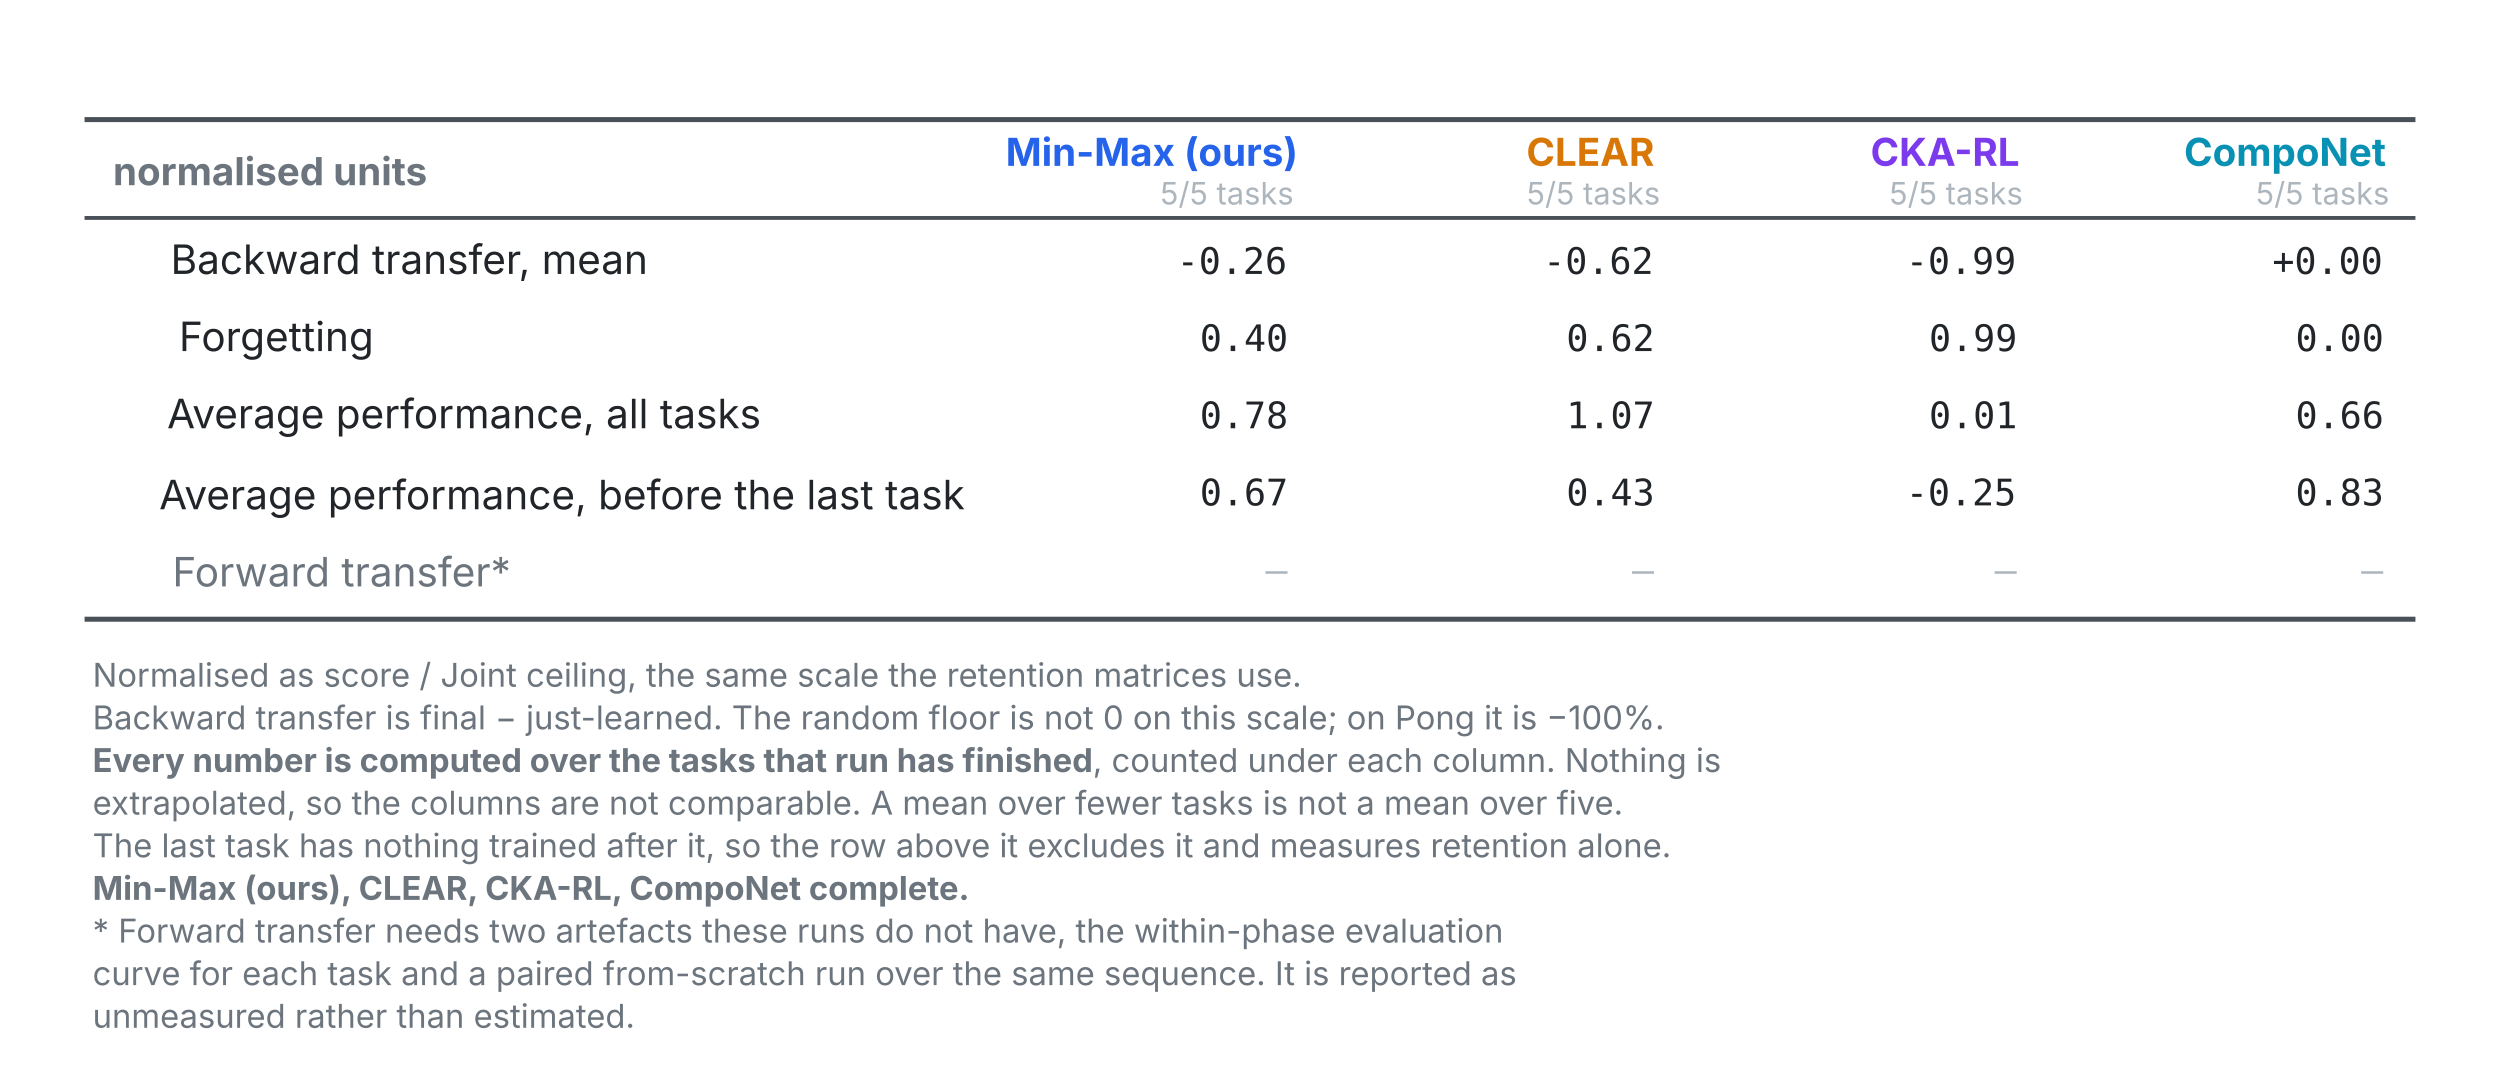
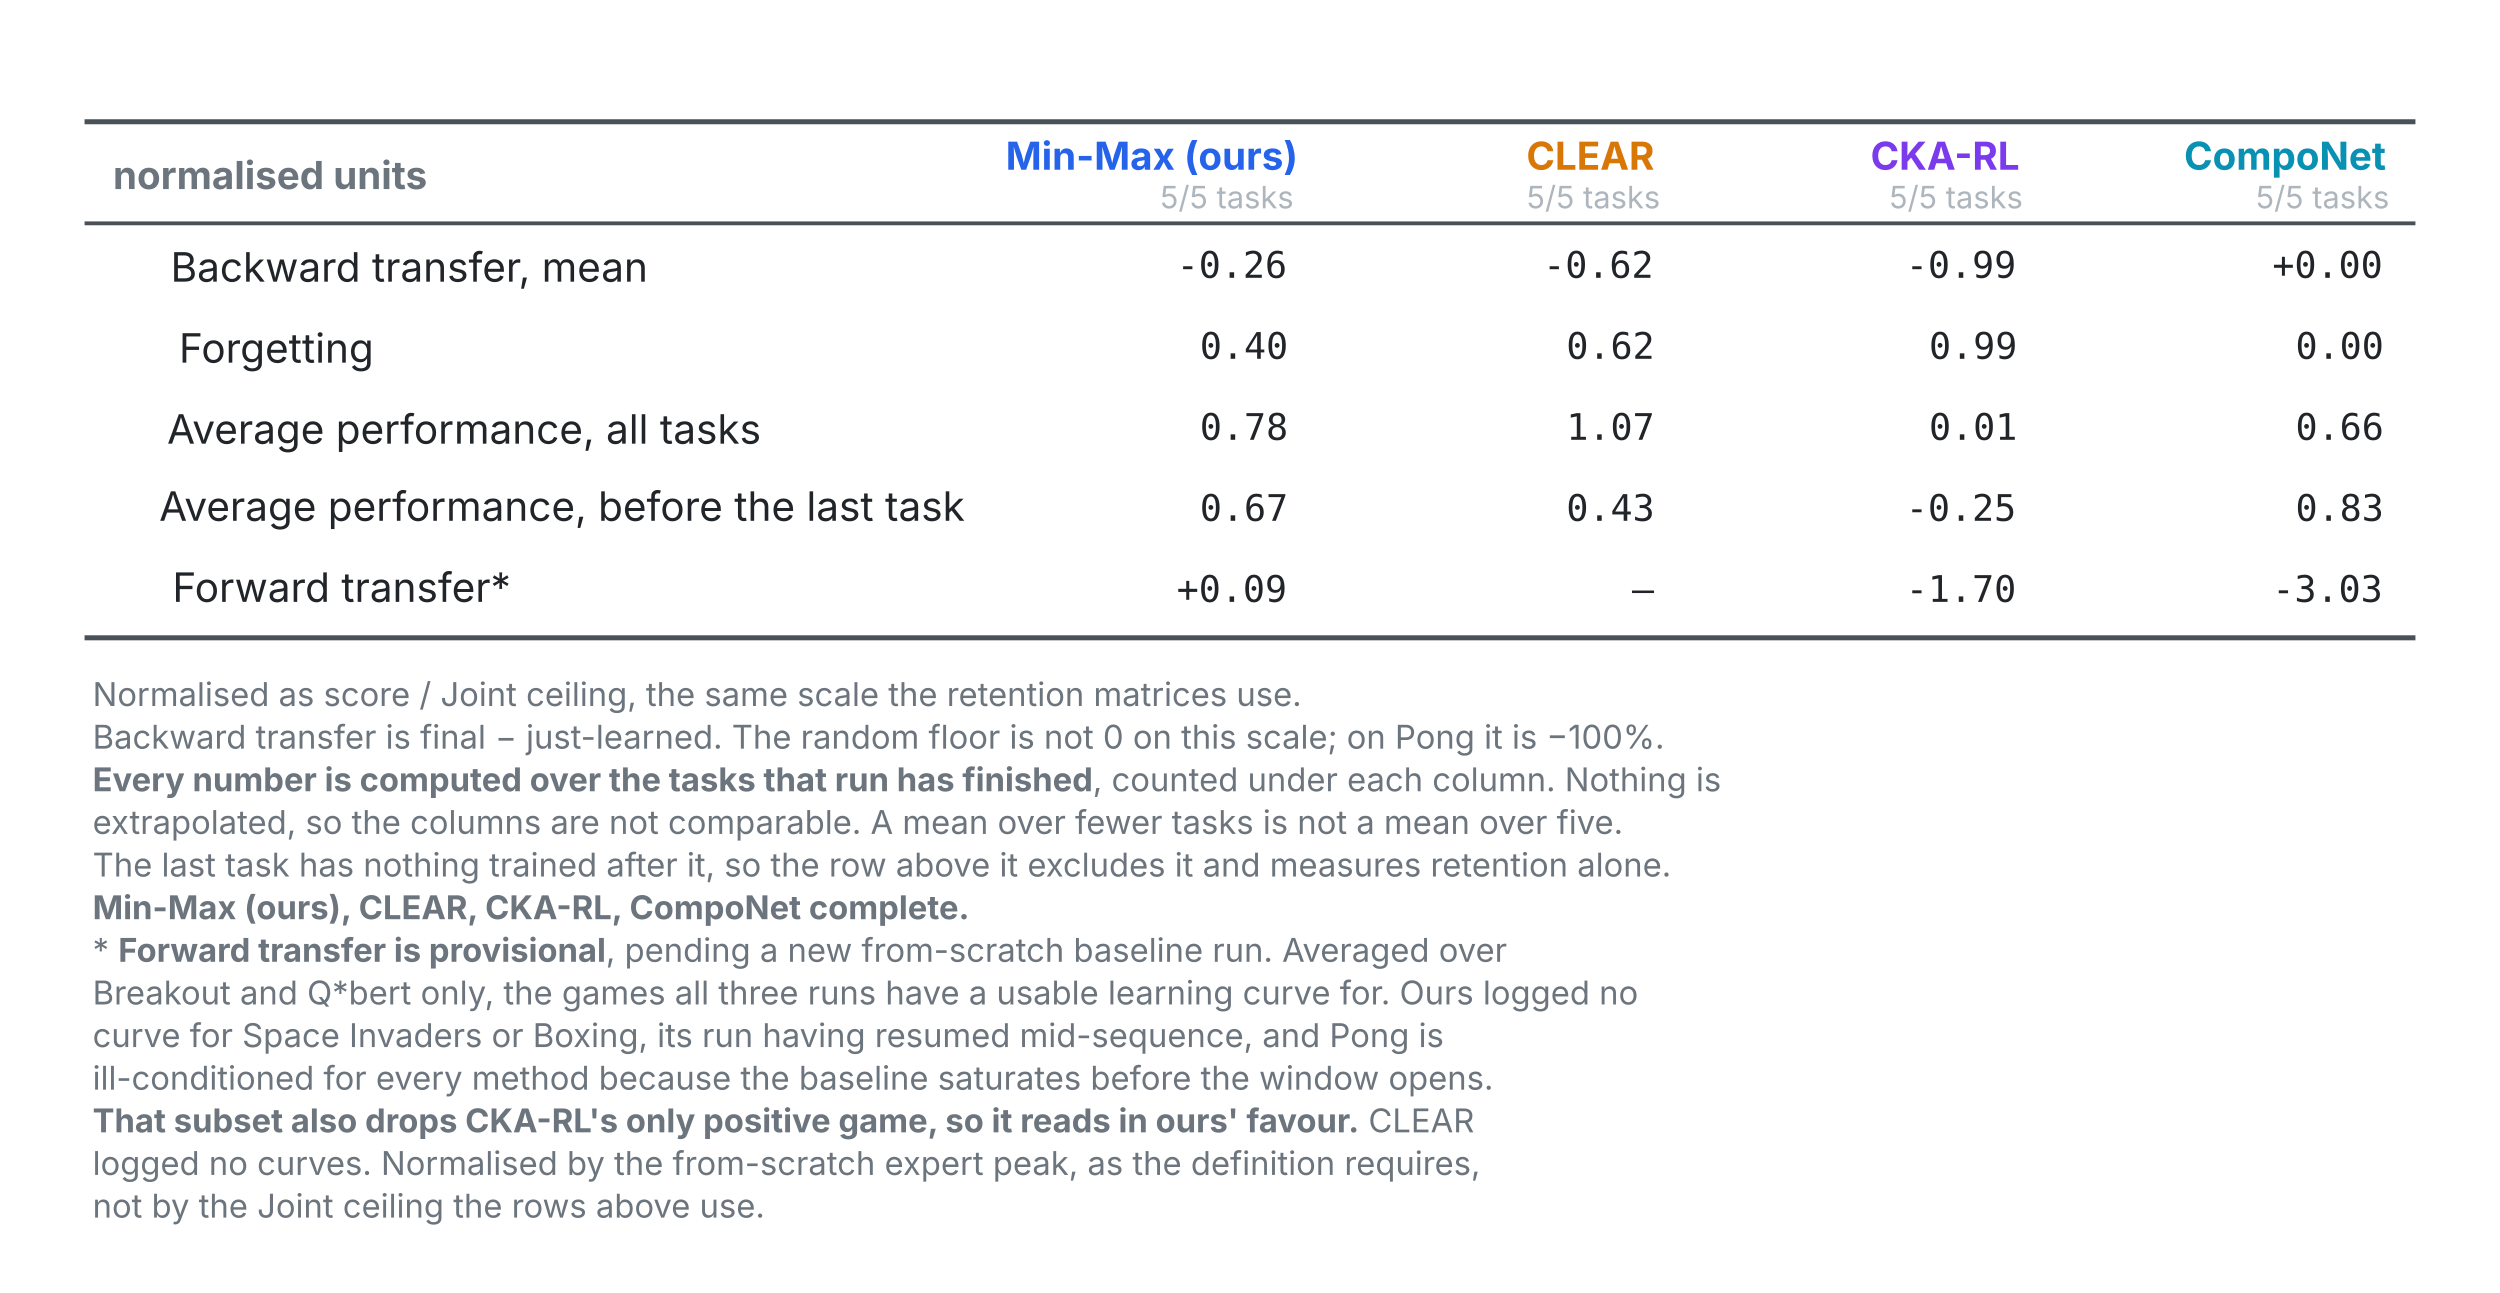
- <svg xmlns="http://www.w3.org/2000/svg" class="main-svg" width="648" height="283" style="" viewBox="0 0 648 283">
-   <rect x="0" y="0" width="648" height="283" style="fill: rgb(255, 255, 255); fill-opacity: 1;" />
-   <defs id="defs-f4b04b">
+ <svg xmlns="http://www.w3.org/2000/svg" class="main-svg" width="648" height="335" style="" viewBox="0 0 648 335">
+   <rect x="0" y="0" width="648" height="335" style="fill: rgb(255, 255, 255); fill-opacity: 1;" />
+   <defs id="defs-1becc9">
    <g class="clips">
-       <clipPath id="clipf4b04bxyplot" class="plotclip">
-         <rect width="616" height="259" />
+       <clipPath id="clip1becc9xyplot" class="plotclip">
+         <rect width="616" height="311" />
      </clipPath>
-       <clipPath class="axesclip" id="clipf4b04bx">
-         <rect x="16" y="0" width="616" height="283" />
+       <clipPath class="axesclip" id="clip1becc9x">
+         <rect x="16" y="0" width="616" height="335" />
      </clipPath>
-       <clipPath class="axesclip" id="clipf4b04by">
-         <rect x="0" y="14" width="648" height="259" />
+       <clipPath class="axesclip" id="clip1becc9y">
+         <rect x="0" y="14" width="648" height="311" />
      </clipPath>
-       <clipPath class="axesclip" id="clipf4b04bxy">
-         <rect x="16" y="14" width="616" height="259" />
+       <clipPath class="axesclip" id="clip1becc9xy">
+         <rect x="16" y="14" width="616" height="311" />
      </clipPath>
    </g>
    <g class="gradients" />
    <g class="patterns" />
  </defs>
  <g class="bglayer" />
  <g class="layer-below">
    <g class="imagelayer" />
    <g class="shapelayer" />
  </g>
  <g class="cartesianlayer">
    <g class="subplot xy">
      <g class="layer-subplot">
        <g class="shapelayer" />
        <g class="imagelayer" />
      </g>
      <g class="minor-gridlayer">
        <g class="x" />
        <g class="y" />
      </g>
      <g class="gridlayer">
        <g class="x" />
        <g class="y" />
      </g>
      <g class="zerolinelayer" />
      <g class="layer-between">
        <g class="shapelayer" />
        <g class="imagelayer" />
      </g>
      <path class="xlines-below" />
      <path class="ylines-below" />
      <g class="overlines-below" />
      <g class="xaxislayer-below" />
      <g class="yaxislayer-below" />
      <g class="overaxes-below" />
      <g class="overplot">
-         <g class="xy" transform="translate(16,14)" clip-path="url(#clipf4b04bxyplot)">
+         <g class="xy" transform="translate(16,14)" clip-path="url(#clip1becc9xyplot)">
          <g class="scatterlayer mlayer">
-             <g class="trace scatter tracef571db" style="stroke-miterlimit: 2; opacity: 1;">
+             <g class="trace scatter trace6aff15" style="stroke-miterlimit: 2; opacity: 1;">
              <g class="fills" />
              <g class="errorbars" />
              <g class="lines" />
              <g class="points" />
              <g class="text" />
            </g>
          </g>
        </g>
      </g>
      <g class="zerolinelayer-above" />
      <path class="xlines-above crisp" d="M0,0" style="fill: none;" />
      <path class="ylines-above crisp" d="M0,0" style="fill: none;" />
      <g class="overlines-above" />
      <g class="xaxislayer-above" />
      <g class="yaxislayer-above" />
      <g class="overaxes-above" />
    </g>
  </g>
  <g class="polarlayer" />
  <g class="smithlayer" />
  <g class="ternarylayer" />
  <g class="geolayer" />
  <g class="funnelarealayer" />
  <g class="pielayer" />
  <g class="iciclelayer" />
  <g class="treemaplayer" />
  <g class="sunburstlayer" />
  <g class="glimages" />
-   <defs id="topdefs-f4b04b">
+   <defs id="topdefs-1becc9">
    <g class="clips" />
  </defs>
  <g class="layer-above">
    <g class="imagelayer" />
    <g class="shapelayer">
-       <g class="shape-group" data-index="0" clip-path="url(#clipf4b04bxy)">
-         <path data-index="0" fill-rule="evenodd" d="M21.92,31L626.08,31" style="opacity: 1; stroke: rgb(73, 80, 87); stroke-opacity: 1; fill: rgb(0, 0, 0); fill-opacity: 0; stroke-width: 1.3px;" />
-       </g>
-       <g class="shape-group" data-index="1" clip-path="url(#clipf4b04bxy)">
-         <path data-index="1" fill-rule="evenodd" d="M21.92,56.49L626.08,56.49" style="opacity: 1; stroke: rgb(73, 80, 87); stroke-opacity: 1; fill: rgb(0, 0, 0); fill-opacity: 0; stroke-width: 1px;" />
-       </g>
-       <g class="shape-group" data-index="2" clip-path="url(#clipf4b04bxy)">
-         <path data-index="2" fill-rule="evenodd" d="M21.92,160.5L626.08,160.5" style="opacity: 1; stroke: rgb(73, 80, 87); stroke-opacity: 1; fill: rgb(0, 0, 0); fill-opacity: 0; stroke-width: 1.3px;" />
+       <g class="shape-group" data-index="0" clip-path="url(#clip1becc9xy)">
+         <path data-index="0" fill-rule="evenodd" d="M21.92,31.56L626.08,31.56" style="opacity: 1; stroke: rgb(73, 80, 87); stroke-opacity: 1; fill: rgb(0, 0, 0); fill-opacity: 0; stroke-width: 1.3px;" />
+       </g>
+       <g class="shape-group" data-index="1" clip-path="url(#clip1becc9xy)">
+         <path data-index="1" fill-rule="evenodd" d="M21.92,57.89L626.08,57.89" style="opacity: 1; stroke: rgb(73, 80, 87); stroke-opacity: 1; fill: rgb(0, 0, 0); fill-opacity: 0; stroke-width: 1px;" />
+       </g>
+       <g class="shape-group" data-index="2" clip-path="url(#clip1becc9xy)">
+         <path data-index="2" fill-rule="evenodd" d="M21.92,165.32L626.08,165.32" style="opacity: 1; stroke: rgb(73, 80, 87); stroke-opacity: 1; fill: rgb(0, 0, 0); fill-opacity: 0; stroke-width: 1.3px;" />
      </g>
    </g>
  </g>
  <g class="infolayer">
    <g class="g-gtitle" />
    <g class="annotation" data-index="0" style="opacity: 1;">
-       <g class="annotation-text-g" transform="rotate(0,298.35,39.09)">
-         <g class="cursor-pointer" transform="translate(261,31)">
+       <g class="annotation-text-g" transform="rotate(0,298.35,39.92)">
+         <g class="cursor-pointer" transform="translate(261,32)">
          <rect class="bg" x="0.5" y="0.5" width="74" height="15" style="stroke-width: 1px; stroke: rgb(0, 0, 0); stroke-opacity: 0; fill: rgb(0, 0, 0); fill-opacity: 0;" />
          <text class="annotation-text" text-anchor="middle" x="37.555" y="12" style="font-family: Inter, Helvetica, Arial, sans-serif; font-size: 10px; fill: rgb(37, 99, 235); fill-opacity: 1; white-space: pre;">
            <tspan style="font-weight:bold">Min-Max (ours)</tspan>
          </text>
        </g>
      </g>
    </g>
    <g class="annotation" data-index="1" style="opacity: 1;">
-       <g class="annotation-text-g" transform="rotate(0,317.85,50.42)">
-         <g class="cursor-pointer" transform="translate(300,44)">
+       <g class="annotation-text-g" transform="rotate(0,317.85,51.62)">
+         <g class="cursor-pointer" transform="translate(300,45)">
          <rect class="bg" x="0.5" y="0.5" width="35" height="12" style="stroke-width: 1px; stroke: rgb(0, 0, 0); stroke-opacity: 0; fill: rgb(0, 0, 0); fill-opacity: 0;" />
          <text class="annotation-text" text-anchor="middle" x="18.008" y="9" style="font-family: Inter, Helvetica, Arial, sans-serif; font-size: 8px; fill: rgb(173, 181, 189); fill-opacity: 1; white-space: pre;">5/5 tasks</text>
        </g>
      </g>
    </g>
    <g class="annotation" data-index="2" style="opacity: 1;">
-       <g class="annotation-text-g" transform="rotate(0,411.62,39.09)">
-         <g class="cursor-pointer" transform="translate(393,31)">
+       <g class="annotation-text-g" transform="rotate(0,411.62,39.92)">
+         <g class="cursor-pointer" transform="translate(393,32)">
          <rect class="bg" x="0.5" y="0.5" width="37" height="15" style="stroke-width: 1px; stroke: rgb(0, 0, 0); stroke-opacity: 0; fill: rgb(0, 0, 0); fill-opacity: 0;" />
          <text class="annotation-text" text-anchor="middle" x="19.227" y="12" style="font-family: Inter, Helvetica, Arial, sans-serif; font-size: 10px; fill: rgb(217, 119, 6); fill-opacity: 1; white-space: pre;">
            <tspan style="font-weight:bold">CLEAR</tspan>
          </text>
        </g>
      </g>
    </g>
    <g class="annotation" data-index="3" style="opacity: 1;">
-       <g class="annotation-text-g" transform="rotate(0,412.62,50.42)">
-         <g class="cursor-pointer" transform="translate(395,44)">
+       <g class="annotation-text-g" transform="rotate(0,412.62,51.62)">
+         <g class="cursor-pointer" transform="translate(395,45)">
          <rect class="bg" x="0.5" y="0.5" width="35" height="12" style="stroke-width: 1px; stroke: rgb(0, 0, 0); stroke-opacity: 0; fill: rgb(0, 0, 0); fill-opacity: 0;" />
          <text class="annotation-text" text-anchor="middle" x="18.008" y="9" style="font-family: Inter, Helvetica, Arial, sans-serif; font-size: 8px; fill: rgb(173, 181, 189); fill-opacity: 1; white-space: pre;">5/5 tasks</text>
        </g>
      </g>
    </g>
    <g class="annotation" data-index="4" style="opacity: 1;">
-       <g class="annotation-text-g" transform="rotate(0,504.38,39.09)">
-         <g class="cursor-pointer" transform="translate(483,31)">
+       <g class="annotation-text-g" transform="rotate(0,504.38,39.92)">
+         <g class="cursor-pointer" transform="translate(483,32)">
          <rect class="bg" x="0.5" y="0.5" width="41" height="15" style="stroke-width: 1px; stroke: rgb(0, 0, 0); stroke-opacity: 0; fill: rgb(0, 0, 0); fill-opacity: 0;" />
          <text class="annotation-text" text-anchor="middle" x="21.164" y="12" style="font-family: Inter, Helvetica, Arial, sans-serif; font-size: 10px; fill: rgb(124, 58, 237); fill-opacity: 1; white-space: pre;">
            <tspan style="font-weight:bold">CKA-RL</tspan>
          </text>
        </g>
      </g>
    </g>
    <g class="annotation" data-index="5" style="opacity: 1;">
-       <g class="annotation-text-g" transform="rotate(0,507.38,50.42)">
-         <g class="cursor-pointer" transform="translate(489,44)">
+       <g class="annotation-text-g" transform="rotate(0,507.38,51.62)">
+         <g class="cursor-pointer" transform="translate(489,45)">
          <rect class="bg" x="0.5" y="0.5" width="35" height="12" style="stroke-width: 1px; stroke: rgb(0, 0, 0); stroke-opacity: 0; fill: rgb(0, 0, 0); fill-opacity: 0;" />
          <text class="annotation-text" text-anchor="middle" x="18.008" y="9" style="font-family: Inter, Helvetica, Arial, sans-serif; font-size: 8px; fill: rgb(173, 181, 189); fill-opacity: 1; white-space: pre;">5/5 tasks</text>
        </g>
      </g>
    </g>
    <g class="annotation" data-index="6" style="opacity: 1;">
-       <g class="annotation-text-g" transform="rotate(0,592.65,39.09)">
-         <g class="cursor-pointer" transform="translate(565,31)">
+       <g class="annotation-text-g" transform="rotate(0,592.65,39.92)">
+         <g class="cursor-pointer" transform="translate(565,32)">
          <rect class="bg" x="0.5" y="0.5" width="54" height="15" style="stroke-width: 1px; stroke: rgb(0, 0, 0); stroke-opacity: 0; fill: rgb(0, 0, 0); fill-opacity: 0;" />
          <text class="annotation-text" text-anchor="middle" x="27.281" y="12" style="font-family: Inter, Helvetica, Arial, sans-serif; font-size: 10px; fill: rgb(8, 145, 178); fill-opacity: 1; white-space: pre;">
            <tspan style="font-weight:bold">CompoNet</tspan>
          </text>
        </g>
      </g>
    </g>
    <g class="annotation" data-index="7" style="opacity: 1;">
-       <g class="annotation-text-g" transform="rotate(0,602.15,50.42)">
-         <g class="cursor-pointer" transform="translate(584,44)">
+       <g class="annotation-text-g" transform="rotate(0,602.15,51.62)">
+         <g class="cursor-pointer" transform="translate(584,45)">
          <rect class="bg" x="0.5" y="0.5" width="35" height="12" style="stroke-width: 1px; stroke: rgb(0, 0, 0); stroke-opacity: 0; fill: rgb(0, 0, 0); fill-opacity: 0;" />
          <text class="annotation-text" text-anchor="middle" x="18.008" y="9" style="font-family: Inter, Helvetica, Arial, sans-serif; font-size: 8px; fill: rgb(173, 181, 189); fill-opacity: 1; white-space: pre;">5/5 tasks</text>
        </g>
      </g>
    </g>
    <g class="annotation" data-index="8" style="opacity: 1;">
-       <g class="annotation-text-g" transform="rotate(0,69.85,44.35)">
-         <g class="cursor-pointer" transform="translate(28,36)">
+       <g class="annotation-text-g" transform="rotate(0,69.85,45.35)">
+         <g class="cursor-pointer" transform="translate(28,37)">
          <rect class="bg" x="0.5" y="0.5" width="83" height="15" style="stroke-width: 1px; stroke: rgb(0, 0, 0); stroke-opacity: 0; fill: rgb(0, 0, 0); fill-opacity: 0;" />
          <text class="annotation-text" text-anchor="middle" x="42.008" y="12" style="font-family: Inter, Helvetica, Arial, sans-serif; font-size: 10px; fill: rgb(108, 117, 125); fill-opacity: 1; white-space: pre;">
            <tspan style="font-weight:bold">normalised units</tspan>
          </text>
        </g>
      </g>
    </g>
    <g class="annotation" data-index="9" style="opacity: 1;">
-       <g class="annotation-text-g" transform="rotate(0,105.62,67.01)">
-         <g class="cursor-pointer" transform="translate(46,59)">
+       <g class="annotation-text-g" transform="rotate(0,105.62,68.76)">
+         <g class="cursor-pointer" transform="translate(46,61)">
          <rect class="bg" x="0.5" y="0.5" width="119" height="15" style="stroke-width: 1px; stroke: rgb(0, 0, 0); stroke-opacity: 0; fill: rgb(0, 0, 0); fill-opacity: 0;" />
          <text class="annotation-text" text-anchor="middle" x="60.078" y="12" style="font-family: Inter, Helvetica, Arial, sans-serif; font-size: 10.5px; fill: rgb(33, 37, 41); fill-opacity: 1; white-space: pre;">Backward transfer, mean</text>
        </g>
      </g>
    </g>
    <g class="annotation" data-index="10" style="opacity: 1;">
-       <g class="annotation-text-g" transform="rotate(0,319.35,67.01)">
-         <g class="cursor-pointer" transform="translate(303,60)">
+       <g class="annotation-text-g" transform="rotate(0,319.35,68.76)">
+         <g class="cursor-pointer" transform="translate(303,61)">
          <rect class="bg" x="0.5" y="0.5" width="32" height="14" style="stroke-width: 1px; stroke: rgb(0, 0, 0); stroke-opacity: 0; fill: rgb(0, 0, 0); fill-opacity: 0;" />
          <text class="annotation-text" text-anchor="middle" x="16.305" y="11" style="font-family: 'JetBrains Mono', Menlo, Consolas, monospace; font-size: 9.5px; fill: rgb(33, 37, 41); fill-opacity: 1; white-space: pre;">-0.26</text>
        </g>
      </g>
    </g>
    <g class="annotation" data-index="11" style="opacity: 1;">
-       <g class="annotation-text-g" transform="rotate(0,414.12,67.01)">
-         <g class="cursor-pointer" transform="translate(398,60)">
+       <g class="annotation-text-g" transform="rotate(0,414.12,68.76)">
+         <g class="cursor-pointer" transform="translate(398,61)">
          <rect class="bg" x="0.5" y="0.5" width="32" height="14" style="stroke-width: 1px; stroke: rgb(0, 0, 0); stroke-opacity: 0; fill: rgb(0, 0, 0); fill-opacity: 0;" />
          <text class="annotation-text" text-anchor="middle" x="16.305" y="11" style="font-family: 'JetBrains Mono', Menlo, Consolas, monospace; font-size: 9.5px; fill: rgb(33, 37, 41); fill-opacity: 1; white-space: pre;">-0.62</text>
        </g>
      </g>
    </g>
    <g class="annotation" data-index="12" style="opacity: 1;">
-       <g class="annotation-text-g" transform="rotate(0,508.88,67.01)">
-         <g class="cursor-pointer" transform="translate(492,60)">
+       <g class="annotation-text-g" transform="rotate(0,508.88,68.76)">
+         <g class="cursor-pointer" transform="translate(492,61)">
          <rect class="bg" x="0.5" y="0.5" width="32" height="14" style="stroke-width: 1px; stroke: rgb(0, 0, 0); stroke-opacity: 0; fill: rgb(0, 0, 0); fill-opacity: 0;" />
          <text class="annotation-text" text-anchor="middle" x="16.305" y="11" style="font-family: 'JetBrains Mono', Menlo, Consolas, monospace; font-size: 9.5px; fill: rgb(33, 37, 41); fill-opacity: 1; white-space: pre;">-0.99</text>
        </g>
      </g>
    </g>
    <g class="annotation" data-index="13" style="opacity: 1;">
-       <g class="annotation-text-g" transform="rotate(0,603.65,67.01)">
-         <g class="cursor-pointer" transform="translate(587,60)">
+       <g class="annotation-text-g" transform="rotate(0,603.65,68.76)">
+         <g class="cursor-pointer" transform="translate(587,61)">
          <rect class="bg" x="0.5" y="0.5" width="32" height="14" style="stroke-width: 1px; stroke: rgb(0, 0, 0); stroke-opacity: 0; fill: rgb(0, 0, 0); fill-opacity: 0;" />
          <text class="annotation-text" text-anchor="middle" x="16.305" y="11" style="font-family: 'JetBrains Mono', Menlo, Consolas, monospace; font-size: 9.5px; fill: rgb(33, 37, 41); fill-opacity: 1; white-space: pre;">+0.00</text>
        </g>
      </g>
    </g>
    <g class="annotation" data-index="14" style="opacity: 1;">
-       <g class="annotation-text-g" transform="rotate(0,71.12,87.25)">
-         <g class="cursor-pointer" transform="translate(46,79)">
+       <g class="annotation-text-g" transform="rotate(0,71.12,89.66)">
+         <g class="cursor-pointer" transform="translate(46,82)">
          <rect class="bg" x="0.5" y="0.5" width="50" height="15" style="stroke-width: 1px; stroke: rgb(0, 0, 0); stroke-opacity: 0; fill: rgb(0, 0, 0); fill-opacity: 0;" />
          <text class="annotation-text" text-anchor="middle" x="25.641" y="12" style="font-family: Inter, Helvetica, Arial, sans-serif; font-size: 10.5px; fill: rgb(33, 37, 41); fill-opacity: 1; white-space: pre;">Forgetting</text>
        </g>
      </g>
    </g>
    <g class="annotation" data-index="15" style="opacity: 1;">
-       <g class="annotation-text-g" transform="rotate(0,322.35,87.25)">
-         <g class="cursor-pointer" transform="translate(309,80)">
+       <g class="annotation-text-g" transform="rotate(0,322.35,89.66)">
+         <g class="cursor-pointer" transform="translate(309,82)">
          <rect class="bg" x="0.5" y="0.5" width="26" height="14" style="stroke-width: 1px; stroke: rgb(0, 0, 0); stroke-opacity: 0; fill: rgb(0, 0, 0); fill-opacity: 0;" />
          <text class="annotation-text" text-anchor="middle" x="13.445" y="11" style="font-family: 'JetBrains Mono', Menlo, Consolas, monospace; font-size: 9.5px; fill: rgb(33, 37, 41); fill-opacity: 1; white-space: pre;">0.40</text>
        </g>
      </g>
    </g>
    <g class="annotation" data-index="16" style="opacity: 1;">
-       <g class="annotation-text-g" transform="rotate(0,417.12,87.25)">
-         <g class="cursor-pointer" transform="translate(404,80)">
+       <g class="annotation-text-g" transform="rotate(0,417.12,89.66)">
+         <g class="cursor-pointer" transform="translate(404,82)">
          <rect class="bg" x="0.5" y="0.5" width="26" height="14" style="stroke-width: 1px; stroke: rgb(0, 0, 0); stroke-opacity: 0; fill: rgb(0, 0, 0); fill-opacity: 0;" />
          <text class="annotation-text" text-anchor="middle" x="13.445" y="11" style="font-family: 'JetBrains Mono', Menlo, Consolas, monospace; font-size: 9.5px; fill: rgb(33, 37, 41); fill-opacity: 1; white-space: pre;">0.62</text>
        </g>
      </g>
    </g>
    <g class="annotation" data-index="17" style="opacity: 1;">
-       <g class="annotation-text-g" transform="rotate(0,511.88,87.25)">
-         <g class="cursor-pointer" transform="translate(498,80)">
+       <g class="annotation-text-g" transform="rotate(0,511.88,89.66)">
+         <g class="cursor-pointer" transform="translate(498,82)">
          <rect class="bg" x="0.5" y="0.5" width="26" height="14" style="stroke-width: 1px; stroke: rgb(0, 0, 0); stroke-opacity: 0; fill: rgb(0, 0, 0); fill-opacity: 0;" />
          <text class="annotation-text" text-anchor="middle" x="13.445" y="11" style="font-family: 'JetBrains Mono', Menlo, Consolas, monospace; font-size: 9.5px; fill: rgb(33, 37, 41); fill-opacity: 1; white-space: pre;">0.99</text>
        </g>
      </g>
    </g>
    <g class="annotation" data-index="18" style="opacity: 1;">
-       <g class="annotation-text-g" transform="rotate(0,606.65,87.25)">
-         <g class="cursor-pointer" transform="translate(593,80)">
+       <g class="annotation-text-g" transform="rotate(0,606.65,89.66)">
+         <g class="cursor-pointer" transform="translate(593,82)">
          <rect class="bg" x="0.5" y="0.5" width="26" height="14" style="stroke-width: 1px; stroke: rgb(0, 0, 0); stroke-opacity: 0; fill: rgb(0, 0, 0); fill-opacity: 0;" />
          <text class="annotation-text" text-anchor="middle" x="13.445" y="11" style="font-family: 'JetBrains Mono', Menlo, Consolas, monospace; font-size: 9.5px; fill: rgb(33, 37, 41); fill-opacity: 1; white-space: pre;">0.00</text>
        </g>
      </g>
    </g>
    <g class="annotation" data-index="19" style="opacity: 1;">
-       <g class="annotation-text-g" transform="rotate(0,120.12,107.48)">
-         <g class="cursor-pointer" transform="translate(46,99)">
+       <g class="annotation-text-g" transform="rotate(0,120.12,110.56)">
+         <g class="cursor-pointer" transform="translate(46,103)">
          <rect class="bg" x="0.5" y="0.5" width="148" height="15" style="stroke-width: 1px; stroke: rgb(0, 0, 0); stroke-opacity: 0; fill: rgb(0, 0, 0); fill-opacity: 0;" />
          <text class="annotation-text" text-anchor="middle" x="74.281" y="12" style="font-family: Inter, Helvetica, Arial, sans-serif; font-size: 10.5px; fill: rgb(33, 37, 41); fill-opacity: 1; white-space: pre;">Average performance, all tasks</text>
        </g>
      </g>
    </g>
    <g class="annotation" data-index="20" style="opacity: 1;">
-       <g class="annotation-text-g" transform="rotate(0,322.35,107.48)">
-         <g class="cursor-pointer" transform="translate(309,100)">
+       <g class="annotation-text-g" transform="rotate(0,322.35,110.56)">
+         <g class="cursor-pointer" transform="translate(309,103)">
          <rect class="bg" x="0.5" y="0.5" width="26" height="14" style="stroke-width: 1px; stroke: rgb(0, 0, 0); stroke-opacity: 0; fill: rgb(0, 0, 0); fill-opacity: 0;" />
          <text class="annotation-text" text-anchor="middle" x="13.445" y="11" style="font-family: 'JetBrains Mono', Menlo, Consolas, monospace; font-size: 9.5px; fill: rgb(33, 37, 41); fill-opacity: 1; white-space: pre;">0.78</text>
        </g>
      </g>
    </g>
    <g class="annotation" data-index="21" style="opacity: 1;">
-       <g class="annotation-text-g" transform="rotate(0,417.12,107.48)">
-         <g class="cursor-pointer" transform="translate(404,100)">
+       <g class="annotation-text-g" transform="rotate(0,417.12,110.56)">
+         <g class="cursor-pointer" transform="translate(404,103)">
          <rect class="bg" x="0.5" y="0.5" width="26" height="14" style="stroke-width: 1px; stroke: rgb(0, 0, 0); stroke-opacity: 0; fill: rgb(0, 0, 0); fill-opacity: 0;" />
          <text class="annotation-text" text-anchor="middle" x="13.445" y="11" style="font-family: 'JetBrains Mono', Menlo, Consolas, monospace; font-size: 9.5px; fill: rgb(33, 37, 41); fill-opacity: 1; white-space: pre;">1.07</text>
        </g>
      </g>
    </g>
    <g class="annotation" data-index="22" style="opacity: 1;">
-       <g class="annotation-text-g" transform="rotate(0,511.88,107.48)">
-         <g class="cursor-pointer" transform="translate(498,100)">
+       <g class="annotation-text-g" transform="rotate(0,511.88,110.56)">
+         <g class="cursor-pointer" transform="translate(498,103)">
          <rect class="bg" x="0.5" y="0.5" width="26" height="14" style="stroke-width: 1px; stroke: rgb(0, 0, 0); stroke-opacity: 0; fill: rgb(0, 0, 0); fill-opacity: 0;" />
          <text class="annotation-text" text-anchor="middle" x="13.445" y="11" style="font-family: 'JetBrains Mono', Menlo, Consolas, monospace; font-size: 9.5px; fill: rgb(33, 37, 41); fill-opacity: 1; white-space: pre;">0.01</text>
        </g>
      </g>
    </g>
    <g class="annotation" data-index="23" style="opacity: 1;">
-       <g class="annotation-text-g" transform="rotate(0,606.65,107.48)">
-         <g class="cursor-pointer" transform="translate(593,100)">
+       <g class="annotation-text-g" transform="rotate(0,606.65,110.56)">
+         <g class="cursor-pointer" transform="translate(593,103)">
          <rect class="bg" x="0.5" y="0.5" width="26" height="14" style="stroke-width: 1px; stroke: rgb(0, 0, 0); stroke-opacity: 0; fill: rgb(0, 0, 0); fill-opacity: 0;" />
          <text class="annotation-text" text-anchor="middle" x="13.445" y="11" style="font-family: 'JetBrains Mono', Menlo, Consolas, monospace; font-size: 9.5px; fill: rgb(33, 37, 41); fill-opacity: 1; white-space: pre;">0.66</text>
        </g>
      </g>
    </g>
    <g class="annotation" data-index="24" style="opacity: 1;">
-       <g class="annotation-text-g" transform="rotate(0,145.12,127.72)">
-         <g class="cursor-pointer" transform="translate(46,120)">
+       <g class="annotation-text-g" transform="rotate(0,145.12,131.46)">
+         <g class="cursor-pointer" transform="translate(46,123)">
          <rect class="bg" x="0.5" y="0.5" width="198" height="15" style="stroke-width: 1px; stroke: rgb(0, 0, 0); stroke-opacity: 0; fill: rgb(0, 0, 0); fill-opacity: 0;" />
          <text class="annotation-text" text-anchor="middle" x="99.672" y="12" style="font-family: Inter, Helvetica, Arial, sans-serif; font-size: 10.5px; fill: rgb(33, 37, 41); fill-opacity: 1; white-space: pre;">Average performance, before the last task</text>
        </g>
      </g>
    </g>
    <g class="annotation" data-index="25" style="opacity: 1;">
-       <g class="annotation-text-g" transform="rotate(0,322.35,127.72)">
-         <g class="cursor-pointer" transform="translate(309,120)">
+       <g class="annotation-text-g" transform="rotate(0,322.35,131.46)">
+         <g class="cursor-pointer" transform="translate(309,124)">
          <rect class="bg" x="0.5" y="0.5" width="26" height="14" style="stroke-width: 1px; stroke: rgb(0, 0, 0); stroke-opacity: 0; fill: rgb(0, 0, 0); fill-opacity: 0;" />
          <text class="annotation-text" text-anchor="middle" x="13.445" y="11" style="font-family: 'JetBrains Mono', Menlo, Consolas, monospace; font-size: 9.5px; fill: rgb(33, 37, 41); fill-opacity: 1; white-space: pre;">0.67</text>
        </g>
      </g>
    </g>
    <g class="annotation" data-index="26" style="opacity: 1;">
-       <g class="annotation-text-g" transform="rotate(0,417.12,127.72)">
-         <g class="cursor-pointer" transform="translate(404,120)">
+       <g class="annotation-text-g" transform="rotate(0,417.12,131.46)">
+         <g class="cursor-pointer" transform="translate(404,124)">
          <rect class="bg" x="0.5" y="0.5" width="26" height="14" style="stroke-width: 1px; stroke: rgb(0, 0, 0); stroke-opacity: 0; fill: rgb(0, 0, 0); fill-opacity: 0;" />
          <text class="annotation-text" text-anchor="middle" x="13.445" y="11" style="font-family: 'JetBrains Mono', Menlo, Consolas, monospace; font-size: 9.5px; fill: rgb(33, 37, 41); fill-opacity: 1; white-space: pre;">0.43</text>
        </g>
      </g>
    </g>
    <g class="annotation" data-index="27" style="opacity: 1;">
-       <g class="annotation-text-g" transform="rotate(0,508.88,127.72)">
-         <g class="cursor-pointer" transform="translate(492,120)">
+       <g class="annotation-text-g" transform="rotate(0,508.88,131.46)">
+         <g class="cursor-pointer" transform="translate(492,124)">
          <rect class="bg" x="0.5" y="0.5" width="32" height="14" style="stroke-width: 1px; stroke: rgb(0, 0, 0); stroke-opacity: 0; fill: rgb(0, 0, 0); fill-opacity: 0;" />
          <text class="annotation-text" text-anchor="middle" x="16.305" y="11" style="font-family: 'JetBrains Mono', Menlo, Consolas, monospace; font-size: 9.5px; fill: rgb(33, 37, 41); fill-opacity: 1; white-space: pre;">-0.25</text>
        </g>
      </g>
    </g>
    <g class="annotation" data-index="28" style="opacity: 1;">
-       <g class="annotation-text-g" transform="rotate(0,606.65,127.72)">
-         <g class="cursor-pointer" transform="translate(593,120)">
+       <g class="annotation-text-g" transform="rotate(0,606.65,131.46)">
+         <g class="cursor-pointer" transform="translate(593,124)">
          <rect class="bg" x="0.5" y="0.5" width="26" height="14" style="stroke-width: 1px; stroke: rgb(0, 0, 0); stroke-opacity: 0; fill: rgb(0, 0, 0); fill-opacity: 0;" />
          <text class="annotation-text" text-anchor="middle" x="13.445" y="11" style="font-family: 'JetBrains Mono', Menlo, Consolas, monospace; font-size: 9.5px; fill: rgb(33, 37, 41); fill-opacity: 1; white-space: pre;">0.83</text>
        </g>
      </g>
    </g>
    <g class="annotation" data-index="29" style="opacity: 1;">
-       <g class="annotation-text-g" transform="rotate(0,88.12,147.95)">
-         <g class="cursor-pointer" transform="translate(46,140)">
+       <g class="annotation-text-g" transform="rotate(0,88.12,152.36)">
+         <g class="cursor-pointer" transform="translate(46,144)">
          <rect class="bg" x="0.5" y="0.5" width="84" height="15" style="stroke-width: 1px; stroke: rgb(0, 0, 0); stroke-opacity: 0; fill: rgb(0, 0, 0); fill-opacity: 0;" />
-           <text class="annotation-text" text-anchor="middle" x="42.555" y="12" style="font-family: Inter, Helvetica, Arial, sans-serif; font-size: 10.5px; fill: rgb(108, 117, 125); fill-opacity: 1; white-space: pre;">Forward transfer*</text>
+           <text class="annotation-text" text-anchor="middle" x="42.555" y="12" style="font-family: Inter, Helvetica, Arial, sans-serif; font-size: 10.5px; fill: rgb(33, 37, 41); fill-opacity: 1; white-space: pre;">Forward transfer*</text>
        </g>
      </g>
    </g>
    <g class="annotation" data-index="30" style="opacity: 1;">
-       <g class="annotation-text-g" transform="rotate(0,330.85,147.95)">
-         <g class="cursor-pointer" transform="translate(326,140)">
+       <g class="annotation-text-g" transform="rotate(0,319.35,152.36)">
+         <g class="cursor-pointer" transform="translate(303,145)">
+           <rect class="bg" x="0.5" y="0.5" width="32" height="14" style="stroke-width: 1px; stroke: rgb(0, 0, 0); stroke-opacity: 0; fill: rgb(0, 0, 0); fill-opacity: 0;" />
+           <text class="annotation-text" text-anchor="middle" x="16.305" y="11" style="font-family: 'JetBrains Mono', Menlo, Consolas, monospace; font-size: 9.5px; fill: rgb(33, 37, 41); fill-opacity: 1; white-space: pre;">+0.09</text>
+         </g>
+       </g>
+     </g>
+     <g class="annotation" data-index="31" style="opacity: 1;">
+       <g class="annotation-text-g" transform="rotate(0,425.62,152.36)">
+         <g class="cursor-pointer" transform="translate(421,145)">
          <rect class="bg" x="0.5" y="0.5" width="9" height="14" style="stroke-width: 1px; stroke: rgb(0, 0, 0); stroke-opacity: 0; fill: rgb(0, 0, 0); fill-opacity: 0;" />
-           <text class="annotation-text" text-anchor="middle" x="4.867" y="11" style="font-family: 'JetBrains Mono', Menlo, Consolas, monospace; font-size: 9.5px; fill: rgb(173, 181, 189); fill-opacity: 1; white-space: pre;">—</text>
-         </g>
-       </g>
-     </g>
-     <g class="annotation" data-index="31" style="opacity: 1;">
-       <g class="annotation-text-g" transform="rotate(0,425.62,147.95)">
-         <g class="cursor-pointer" transform="translate(421,140)">
-           <rect class="bg" x="0.5" y="0.5" width="9" height="14" style="stroke-width: 1px; stroke: rgb(0, 0, 0); stroke-opacity: 0; fill: rgb(0, 0, 0); fill-opacity: 0;" />
-           <text class="annotation-text" text-anchor="middle" x="4.867" y="11" style="font-family: 'JetBrains Mono', Menlo, Consolas, monospace; font-size: 9.5px; fill: rgb(173, 181, 189); fill-opacity: 1; white-space: pre;">—</text>
+           <text class="annotation-text" text-anchor="middle" x="4.867" y="11" style="font-family: 'JetBrains Mono', Menlo, Consolas, monospace; font-size: 9.5px; fill: rgb(33, 37, 41); fill-opacity: 1; white-space: pre;">—</text>
        </g>
      </g>
    </g>
    <g class="annotation" data-index="32" style="opacity: 1;">
-       <g class="annotation-text-g" transform="rotate(0,520.38,147.95)">
-         <g class="cursor-pointer" transform="translate(515,140)">
-           <rect class="bg" x="0.5" y="0.5" width="9" height="14" style="stroke-width: 1px; stroke: rgb(0, 0, 0); stroke-opacity: 0; fill: rgb(0, 0, 0); fill-opacity: 0;" />
-           <text class="annotation-text" text-anchor="middle" x="4.867" y="11" style="font-family: 'JetBrains Mono', Menlo, Consolas, monospace; font-size: 9.5px; fill: rgb(173, 181, 189); fill-opacity: 1; white-space: pre;">—</text>
+       <g class="annotation-text-g" transform="rotate(0,508.88,152.36)">
+         <g class="cursor-pointer" transform="translate(492,145)">
+           <rect class="bg" x="0.5" y="0.5" width="32" height="14" style="stroke-width: 1px; stroke: rgb(0, 0, 0); stroke-opacity: 0; fill: rgb(0, 0, 0); fill-opacity: 0;" />
+           <text class="annotation-text" text-anchor="middle" x="16.305" y="11" style="font-family: 'JetBrains Mono', Menlo, Consolas, monospace; font-size: 9.5px; fill: rgb(33, 37, 41); fill-opacity: 1; white-space: pre;">-1.70</text>
        </g>
      </g>
    </g>
    <g class="annotation" data-index="33" style="opacity: 1;">
-       <g class="annotation-text-g" transform="rotate(0,615.15,147.95)">
-         <g class="cursor-pointer" transform="translate(610,140)">
-           <rect class="bg" x="0.5" y="0.5" width="9" height="14" style="stroke-width: 1px; stroke: rgb(0, 0, 0); stroke-opacity: 0; fill: rgb(0, 0, 0); fill-opacity: 0;" />
-           <text class="annotation-text" text-anchor="middle" x="4.867" y="11" style="font-family: 'JetBrains Mono', Menlo, Consolas, monospace; font-size: 9.5px; fill: rgb(173, 181, 189); fill-opacity: 1; white-space: pre;">—</text>
+       <g class="annotation-text-g" transform="rotate(0,603.65,152.36)">
+         <g class="cursor-pointer" transform="translate(587,145)">
+           <rect class="bg" x="0.5" y="0.5" width="32" height="14" style="stroke-width: 1px; stroke: rgb(0, 0, 0); stroke-opacity: 0; fill: rgb(0, 0, 0); fill-opacity: 0;" />
+           <text class="annotation-text" text-anchor="middle" x="16.305" y="11" style="font-family: 'JetBrains Mono', Menlo, Consolas, monospace; font-size: 9.5px; fill: rgb(33, 37, 41); fill-opacity: 1; white-space: pre;">-3.03</text>
        </g>
      </g>
    </g>
    <g class="annotation" data-index="34" style="opacity: 1;">
-       <g class="annotation-text-g" transform="rotate(0,227.42,219.19)">
-         <g class="cursor-pointer" transform="translate(22,168)">
-           <rect class="bg" x="0.5" y="0.5" width="410" height="101" style="stroke-width: 1px; stroke: rgb(0, 0, 0); stroke-opacity: 0; fill: rgb(0, 0, 0); fill-opacity: 0;" />
+       <g class="annotation-text-g" transform="rotate(0,227.42,246.76)">
+         <g class="cursor-pointer" transform="translate(22,173)">
+           <rect class="bg" x="0.5" y="0.5" width="410" height="146" style="stroke-width: 1px; stroke: rgb(0, 0, 0); stroke-opacity: 0; fill: rgb(0, 0, 0); fill-opacity: 0;" />
          <text class="annotation-text" text-anchor="start" x="2" y="10" style="font-family: Inter, Helvetica, Arial, sans-serif; font-size: 8.5px; fill: rgb(108, 117, 125); fill-opacity: 1; white-space: pre;">
            <tspan class="line" dy="0em" x="2" y="10">Normalised as score / Joint ceiling, the same scale the retention matrices use.</tspan>
            <tspan class="line" dy="1.3em" x="2" y="10">Backward transfer is final − just-learned. The random floor is not 0 on this scale; on Pong it is −100%.</tspan>
            <tspan class="line" dy="2.6em" x="2" y="10">
              <tspan style="font-weight:bold">Every number is computed over the tasks that run has finished</tspan>, counted under each column. Nothing is</tspan>
            <tspan class="line" dy="3.9em" x="2" y="10">extrapolated, so the columns are not comparable. A mean over fewer tasks is not a mean over five.</tspan>
            <tspan class="line" dy="5.2em" x="2" y="10">The last task has nothing trained after it, so the row above it excludes it and measures retention alone.</tspan>
            <tspan class="line" dy="6.5em" x="2" y="10">
              <tspan style="font-weight:bold">Min-Max (ours), CLEAR, CKA-RL, CompoNet complete.</tspan>
            </tspan>
-             <tspan class="line" dy="7.8em" x="2" y="10">* Forward transfer needs two artefacts these runs do not have, the within-phase evaluation</tspan>
-             <tspan class="line" dy="9.1em" x="2" y="10">   curve for each task and a paired from-scratch run over the same sequence. It is reported as</tspan>
-             <tspan class="line" dy="10.4em" x="2" y="10">   unmeasured rather than estimated.</tspan>
+             <tspan class="line" dy="7.8em" x="2" y="10">* <tspan style="font-weight:bold">Forward transfer is provisional</tspan>, pending a new from-scratch baseline run. Averaged over</tspan>
+             <tspan class="line" dy="9.1em" x="2" y="10">   Breakout and Q*bert only, the games all three runs have a usable learning curve for. Ours logged no</tspan>
+             <tspan class="line" dy="10.4em" x="2" y="10">   curve for Space Invaders or Boxing, its run having resumed mid-sequence, and Pong is</tspan>
+             <tspan class="line" dy="11.7em" x="2" y="10">   ill-conditioned for every method because the baseline saturates before the window opens.</tspan>
+             <tspan class="line" dy="13em" x="2" y="10">
+               <tspan style="font-weight:bold">That subset also drops CKA-RL's only positive game, so it reads in ours' favour.</tspan> CLEAR</tspan>
+             <tspan class="line" dy="14.3em" x="2" y="10">   logged no curves. Normalised by the from-scratch expert peak, as the definition requires,</tspan>
+             <tspan class="line" dy="15.6em" x="2" y="10">   not by the Joint ceiling the rows above use.</tspan>
          </text>
        </g>
      </g>
    </g>
  </g>
</svg>
